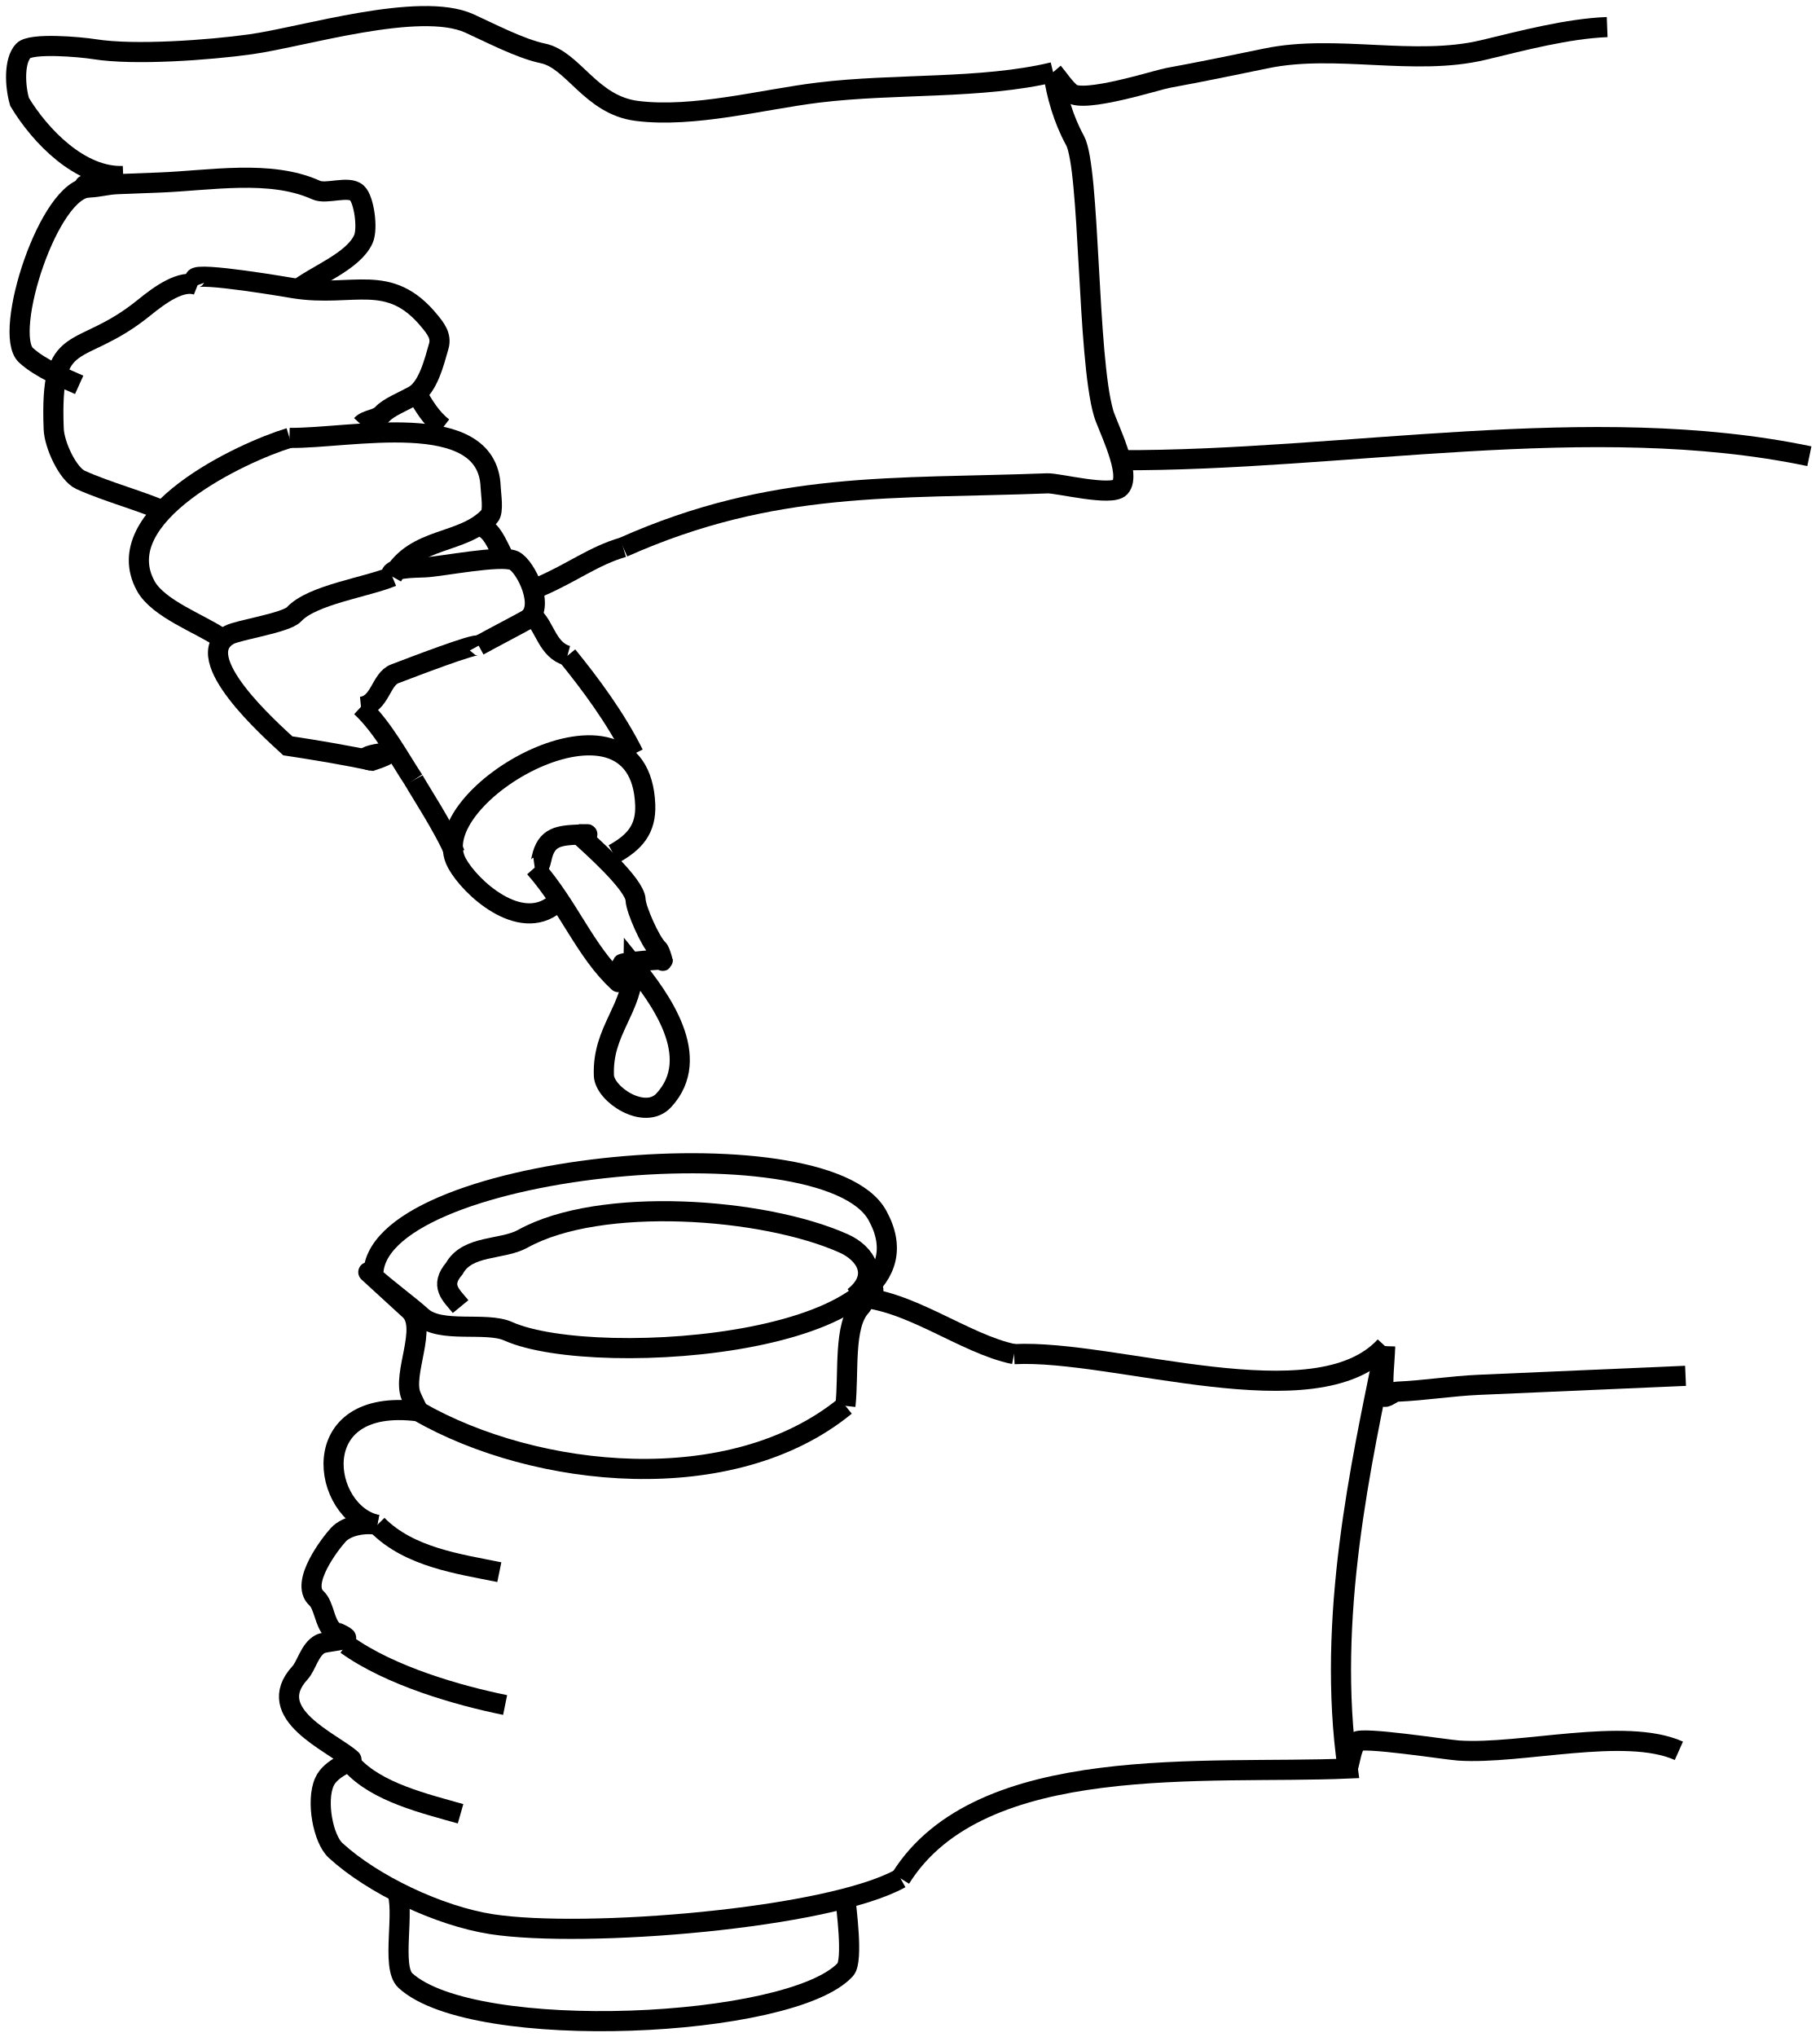
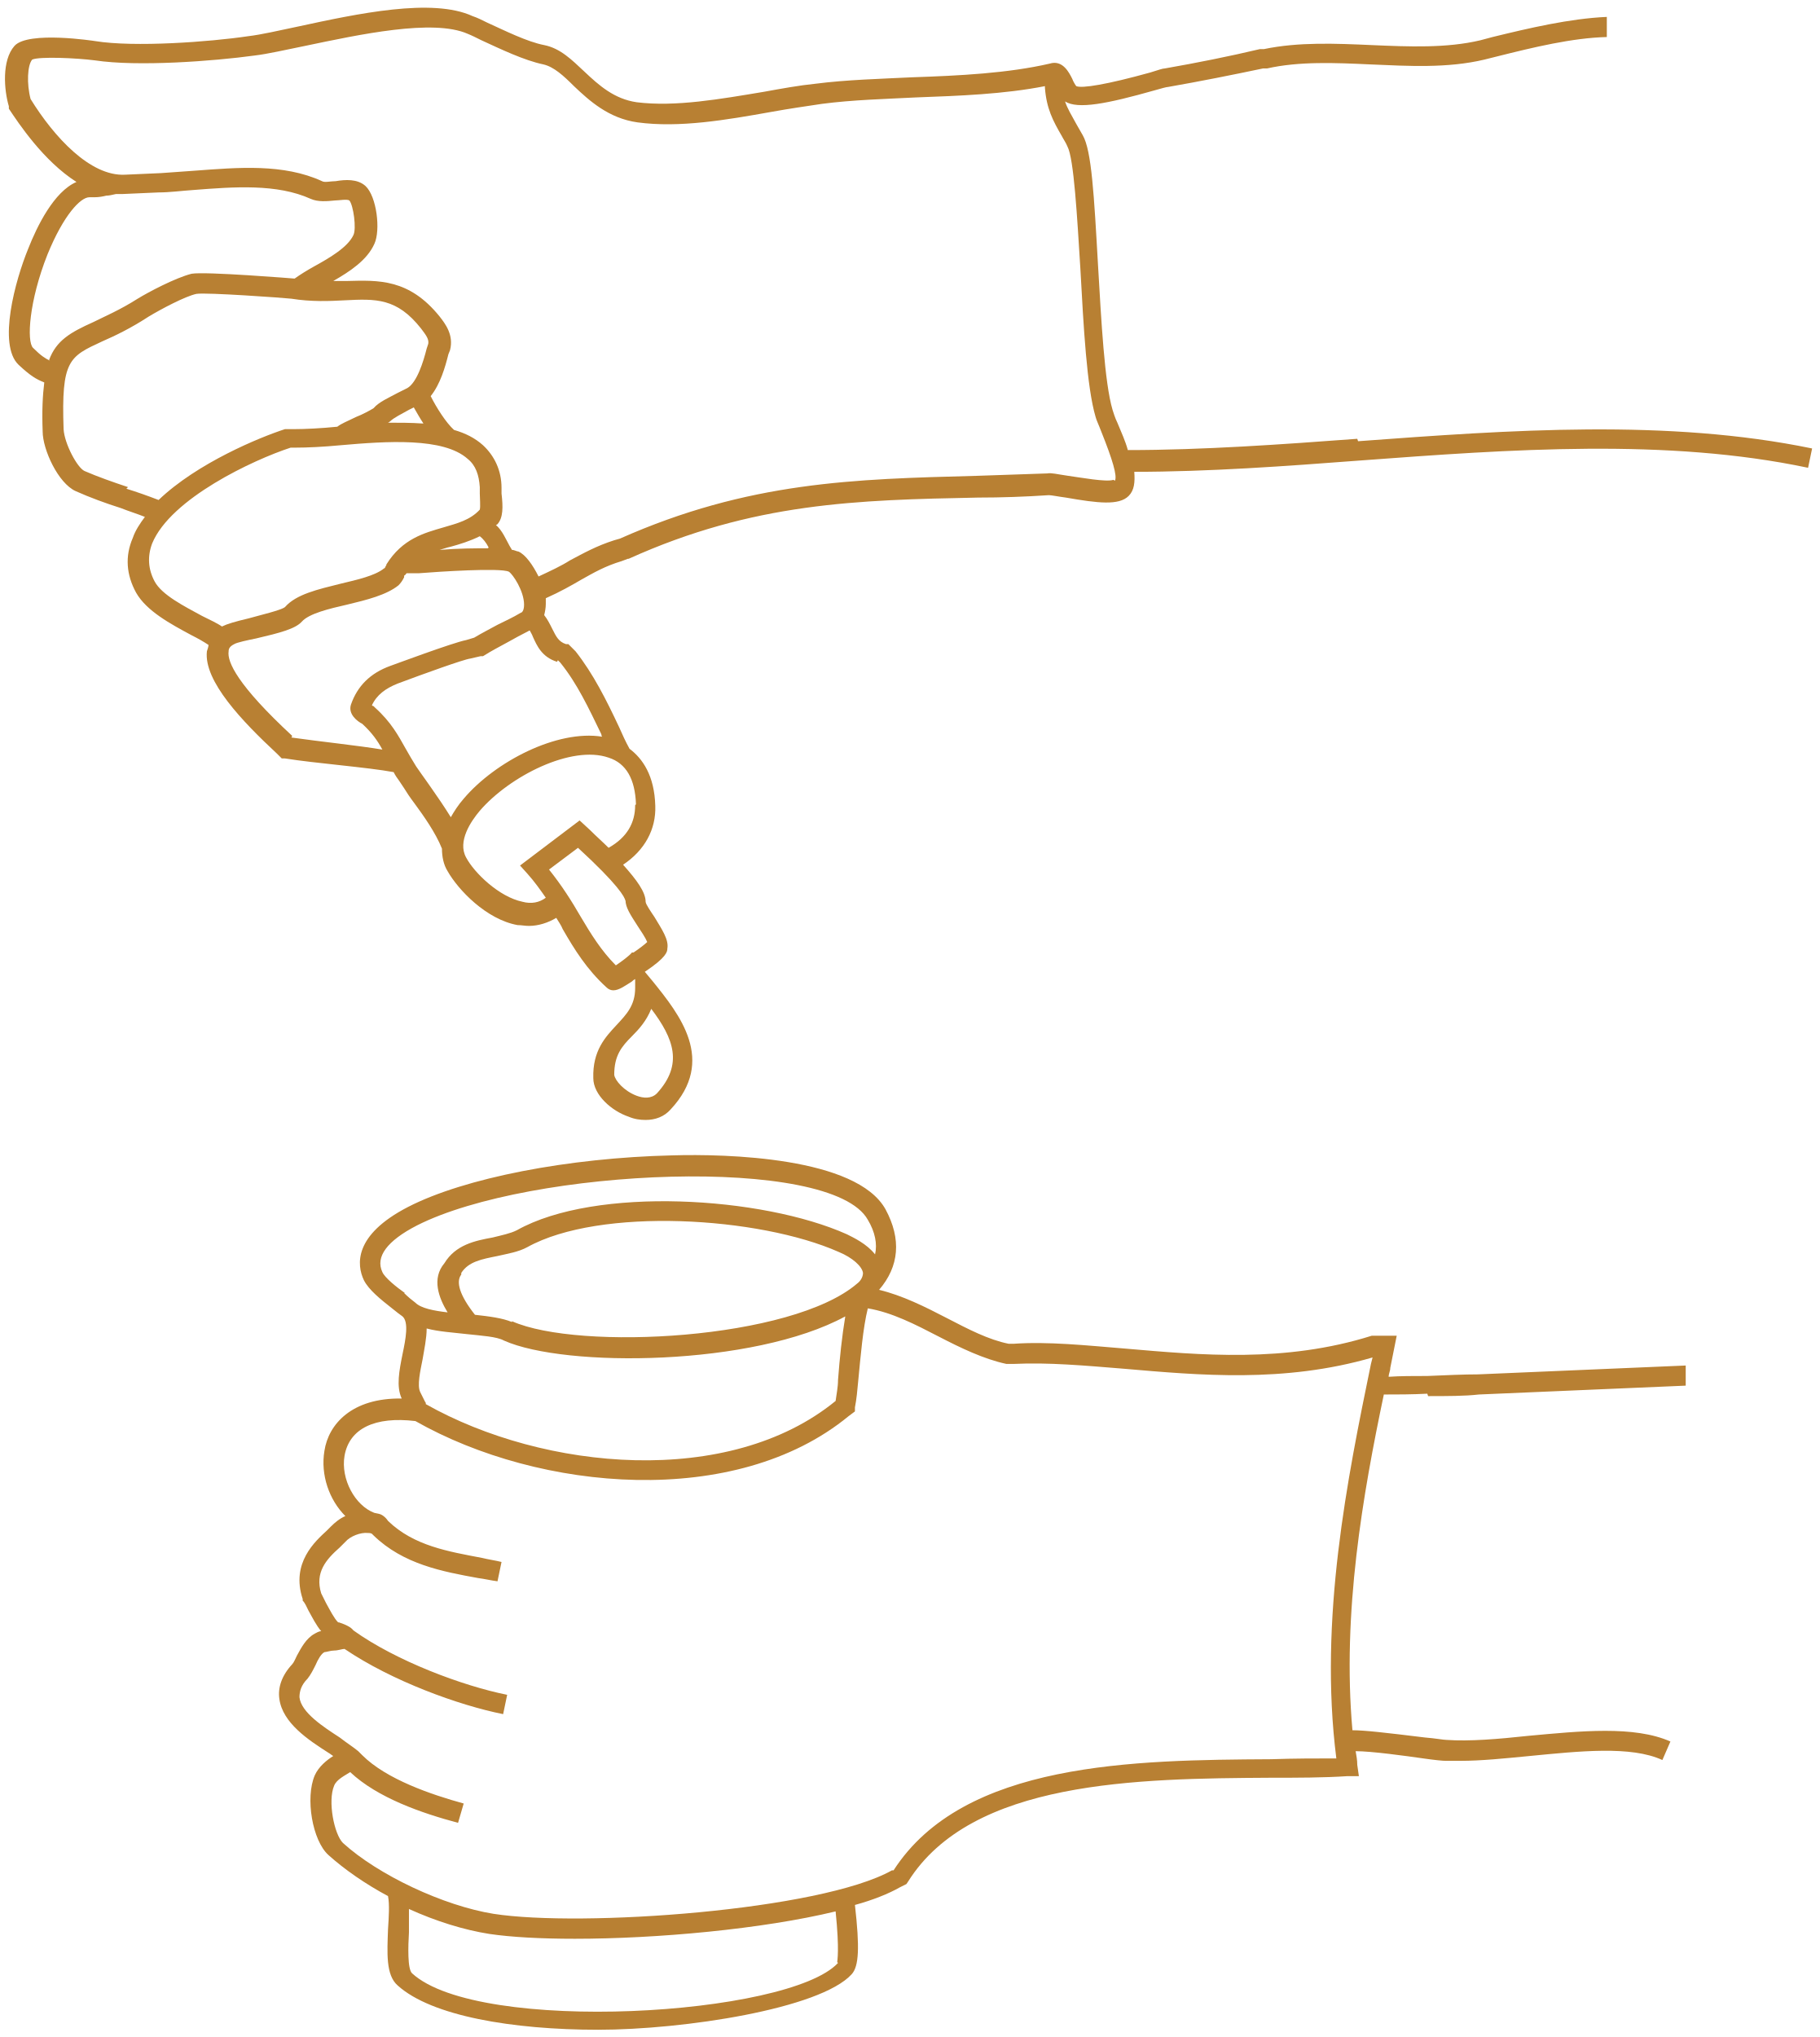
- <svg xmlns="http://www.w3.org/2000/svg" width="226" height="253" viewBox="0 0 226 253" fill="none">
-   <path d="M105.017 174.613C90.922 186.175 66.58 183.674 51.968 175.293C37.663 173.442 39.978 187.988 46.867 189.395" stroke="black" stroke-width="2.5" />
-   <path d="M46.867 189.395C45.313 189.101 43.07 189.482 42.021 190.627C41.036 191.701 37.24 196.612 39.303 198.502C40.269 199.387 40.288 201.556 41.314 202.496C41.369 202.551 43.149 203.269 42.989 203.444C42.678 203.783 40.302 203.894 39.755 204.197C38.444 204.925 38.09 206.868 37.257 207.776C32.573 212.886 41.349 216.415 43.646 218.519C43.907 218.758 41.128 219.46 40.297 221.319C39.244 223.676 40.128 228.4 41.689 229.831C46.298 234.054 54.509 237.97 61.074 238.987C72.618 240.777 102.878 238.296 111.863 233.303" stroke="black" stroke-width="2.5" />
-   <path d="M106.061 161.096C112.791 161.241 119.73 166.916 125.969 168.189" stroke="black" stroke-width="2.5" />
-   <path d="M46.867 189.395C50.834 193.43 57.066 194.253 62.026 195.266" stroke="black" stroke-width="2.5" />
-   <path d="M43.024 204.258C48.484 208.185 56.959 210.586 62.746 211.767" stroke="black" stroke-width="2.5" />
-   <path d="M43.673 219.13C46.8 222.622 52.807 224.019 57.21 225.276" stroke="black" stroke-width="2.5" />
-   <path d="M51.968 175.293C51.666 174.654 51.333 174.028 51.06 173.375C49.92 170.643 53.214 164.837 50.884 162.702C49.28 161.233 44.468 156.824 46.072 158.293C48.001 160.061 50.96 162.219 52.362 163.504C54.721 165.665 60.363 164.111 63.125 165.344C74.144 170.265 117.876 166.942 108.978 150.933C102.402 139.1 45.766 144.654 46.373 158.569" stroke="black" stroke-width="2.5" />
-   <path d="M105.017 174.613C105.47 170.474 104.741 164.669 106.929 162.283C107.442 161.723 107.409 160.691 107.859 160.201C107.997 160.051 108.659 160.098 108.47 160.177C107.676 160.506 106.864 160.791 106.061 161.098" stroke="black" stroke-width="2.5" />
-   <path d="M111.863 233.303C121.749 217.427 150.037 220.413 167.409 219.656C164.737 201.014 169.104 181.686 172.063 167.2" stroke="black" stroke-width="2.5" />
-   <path d="M125.968 168.189C138.431 167.532 163.44 176.607 172.063 167.2" stroke="black" stroke-width="2.5" />
-   <path d="M172.063 167.2C172.014 169.243 171.687 171.299 171.922 173.329C171.984 173.887 172.974 172.875 173.534 172.85C176.981 172.7 180.294 172.148 183.704 171.999C192.262 171.626 200.82 171.253 209.378 170.88" stroke="black" stroke-width="2.5" />
-   <path d="M167.409 219.656C167.769 218.552 167.834 217.302 168.489 216.343C168.975 215.635 179.67 217.32 181.194 217.422C188.977 217.945 201.831 214.454 208.551 217.453" stroke="black" stroke-width="2.5" />
-   <path d="M49.256 234.808C50.377 237.214 48.535 244.318 50.356 245.987C58.864 253.783 98.311 251.931 105.008 244.625C106.032 243.508 105.07 236.67 105.044 236.05" stroke="black" stroke-width="2.5" />
-   <path d="M106.061 161.096C109.352 158.492 107.545 155.66 104.8 154.434C94.825 149.979 74.547 148.521 64.934 153.863C62.388 155.278 58.069 154.594 56.433 157.553C54.592 159.712 56.011 160.812 57.217 162.282" stroke="black" stroke-width="2.5" />
-   <path d="M66.426 107.76C70.742 112.69 72.64 118.115 76.818 121.982C77.111 122.253 77.181 119.835 77.292 119.714C77.44 119.554 82.329 119.056 82.336 119.236C82.354 119.74 82.093 118.196 81.72 117.854C80.805 117.007 79.001 112.976 78.954 111.774C78.879 109.814 73.356 104.968 71.89 103.611" stroke="black" stroke-width="2.5" />
-   <path d="M78.709 119.941C78.643 125.421 74.798 127.93 75.016 133.58C75.106 135.929 80.089 139.215 82.447 136.668C87.403 131.316 81.963 123.952 78.709 119.941Z" stroke="black" stroke-width="2.5" />
-   <path d="M66.426 107.76C67 107.679 67.12 107.385 67.281 106.617C67.856 103.873 69.458 103.75 72.138 103.647C72.403 103.641 73.198 103.622 72.933 103.616C72.586 103.613 72.238 103.618 71.891 103.613" stroke="black" stroke-width="2.5" />
-   <path d="M76.21 106.075C78.872 104.605 80.266 102.96 80.15 99.958C79.508 83.306 52.165 98.847 56.766 107.222C58.429 110.252 64.568 115.834 68.894 112.322" stroke="black" stroke-width="2.5" />
-   <path d="M56.52 106.039C55.226 102.909 52.078 98.136 51.395 96.892" stroke="black" stroke-width="2.5" />
-   <path d="M78.713 93.65C76.469 89.157 73.338 84.952 70.486 81.441" stroke="black" stroke-width="2.5" />
-   <path d="M11.139 23.287C6.105 23.203 0.288 41.402 3.224 44.119C5.058 45.816 8.304 47.108 9.835 47.8" stroke="black" stroke-width="2.5" />
-   <path d="M24.543 35.423C22.552 34.64 19.83 36.644 17.901 38.21C9.782 44.802 6.182 40.617 6.67 53.265C6.747 55.272 8.43 58.89 10.008 59.604C13.412 61.145 17.59 62.208 20.852 63.685" stroke="black" stroke-width="2.5" />
-   <path d="M35.962 54.385C30.024 56.182 13.291 64.014 18.11 72.788C19.666 75.621 24.942 77.511 27.356 79.18" stroke="black" stroke-width="2.5" />
-   <path d="M48.72 71.607C45.514 72.938 38.778 73.864 36.526 76.296C35.53 77.372 29.605 78.232 28.469 78.856C23.412 81.633 33.648 90.688 35.751 92.634C39.218 93.159 42.892 93.782 46.228 94.48" stroke="black" stroke-width="2.5" />
-   <path d="M51.395 96.891C49.72 94.384 47.554 90.292 44.844 87.785" stroke="black" stroke-width="2.5" />
-   <path d="M46.228 94.48C51.831 92.643 42.78 93.98 46.228 94.48Z" stroke="black" stroke-width="2.5" />
-   <path d="M15.302 21.86C9.965 22.067 4.977 16.889 2.431 12.656C1.845 10.64 1.732 7.562 2.89 6.311C3.841 5.284 9.949 5.823 11.741 6.11C16.723 6.908 26.01 6.215 31.123 5.503C37.625 4.599 52.112 0.106 58.303 2.908C60.853 4.063 64.624 6.042 67.446 6.633C71.234 7.426 73.36 13.043 79.112 13.775C86.154 14.671 94.711 12.35 101.664 11.5C111.253 10.326 121.908 11.11 130.815 8.969" stroke="black" stroke-width="2.5" />
-   <path d="M77.406 67.97C96.154 59.62 111.061 60.767 130.113 60.032C131.393 59.984 138.057 61.689 139.132 60.528C140.633 58.907 137.561 52.944 137.09 51.328C135.031 44.261 135.418 20.872 133.533 17.441C132.078 14.793 131.243 11.811 130.815 8.969" stroke="black" stroke-width="2.5" />
-   <path d="M130.815 8.969C131.551 9.832 132.154 10.828 133.024 11.556C134.584 12.861 143.732 9.925 145.045 9.686C149.164 8.933 153.305 8.074 157.325 7.244C165.976 5.457 175.703 8.267 184.284 6.204C189.058 5.056 194.754 3.551 199.642 3.363" stroke="black" stroke-width="2.5" />
-   <path d="M139.002 57.159C166.873 57.272 197.652 50.988 224.76 56.664" stroke="black" stroke-width="2.5" />
-   <path d="M48.72 71.608C47.931 70.51 51.607 70.513 52.754 70.468C54.739 70.391 62.189 68.877 63.83 69.62C65.32 70.294 67.904 75.626 65.381 77.011C63.306 78.15 61.634 78.997 59.457 80.192" stroke="black" stroke-width="2.5" />
-   <path d="M70.487 81.441C68.069 80.788 67.683 77.923 66.353 76.692" stroke="black" stroke-width="2.5" />
-   <path d="M44.844 87.785C47.241 87.54 47.261 84.359 49.046 83.686C51.011 82.947 59.224 79.766 59.457 80.192" stroke="black" stroke-width="2.5" />
-   <path d="M35.962 54.385C43.234 54.519 60.563 50.551 60.945 60.451C60.982 61.394 61.349 63.525 60.805 64.112C57.494 67.689 51.557 66.573 48.72 71.608" stroke="black" stroke-width="2.5" />
-   <path d="M24.544 35.423C24.442 35.146 24.193 34.886 24.23 34.592C24.344 33.699 36.151 35.748 36.511 35.805C43.882 36.986 48.333 33.69 53.404 39.934C54.068 40.751 54.872 41.728 54.506 42.985C53.969 44.832 53.189 48.152 51.369 49.151C50.021 49.892 48.287 50.58 47.519 51.409C46.812 52.172 45.539 52.084 44.9 52.775" stroke="black" stroke-width="2.5" />
-   <path d="M11.138 23.287C10.947 23.201 10.744 23.137 10.566 23.028C10.387 22.919 10.929 23.296 11.138 23.287ZM11.138 23.287C12.215 23.244 13.371 22.922 14.497 22.876C16.276 22.808 18.054 22.739 19.833 22.67C26.113 22.428 33.572 21.027 39.274 23.608C40.562 24.191 43.293 22.996 44.351 23.975C45.213 24.773 45.734 28.384 45.134 29.709C43.865 32.513 39.102 34.208 36.802 36.076" stroke="black" stroke-width="2.5" />
-   <path d="M62.393 68.831C61.632 67.335 61.094 65.967 59.871 65.413" stroke="black" stroke-width="2.5" />
-   <path d="M55.036 53.086C53.552 51.952 52.567 50.288 51.779 48.854" stroke="black" stroke-width="2.5" />
-   <path d="M67.049 72.869C71.157 71.091 73.731 69.041 77.407 67.971" stroke="black" stroke-width="2.5" />
+ <svg xmlns="http://www.w3.org/2000/svg" id="Layer_1" data-name="Layer 1" version="1.1" viewBox="0 0 226 253">
+   <defs>
+     <style>
+       .cls-1 {
+         fill: #b88033;
+         stroke-width: 0px;
+       }
+     </style>
+   </defs>
+   <path class="cls-1" d="M177.4,173.4c2.3,0,4.6,0,6.3-.2l25.7-1.1v-2.5c-.1,0-25.8,1.1-25.8,1.1-1.7,0-4,.1-6.3.2-1.7,0-3.4,0-4.8.1,0-.4.2-.7.2-1.1l.8-4h-3.1c-10.8,3.4-21.3,2.4-30.6,1.6-4.9-.4-9.6-.9-13.9-.6h-.6c-2.5-.5-5-1.8-7.7-3.2-2.7-1.4-5.5-2.8-8.4-3.5,2.5-2.9,2.8-6.3.8-10-3.6-6.5-19.8-6.9-26.5-6.7-12.9.3-25.8,2.8-32.8,6.4-6.8,3.5-6.4,7.2-5.5,9.1.6,1.2,2.1,2.4,3.5,3.5.5.4,1,.8,1.3,1h0c.8.7.4,2.8,0,4.7-.4,2-.8,4-.1,5.5,0,0,0,0,0,0-6.2-.1-9.1,3.2-9.6,6.5-.5,3,.6,6.1,2.6,8.1-.7.3-1.3.8-1.8,1.3-.1.1-.3.3-.5.5-1.4,1.3-4.5,4-3,8.5v.2c.3.3.5.8.7,1.2.5.9,1,1.9,1.6,2.6-.3,0-.6.2-.8.3-1.1.6-1.7,1.8-2.2,2.7-.2.4-.4.9-.6,1.1-1.3,1.4-1.8,2.9-1.6,4.3.4,3,3.6,5.1,6.1,6.7.2.1.4.3.6.4-.8.5-1.8,1.3-2.3,2.4-1.2,2.8-.3,8.1,1.7,9.9,2,1.8,4.6,3.6,7.4,5.1.2,1,.1,2.6,0,4.1-.1,2.9-.3,5.7,1.2,7,4.2,3.8,14.3,5.5,24.9,5.5s27.6-2.6,31.5-6.9c.9-1,1-3.3.4-8.6,2.2-.6,4.2-1.4,5.6-2.2l.8-.4.2-.3c7.9-12.6,28.5-12.8,45-12.9,3.4,0,6.6,0,9.6-.2h1.4c0,0-.2-1.4-.2-1.4,0-.6-.1-1.1-.2-1.7,2,0,6.3.6,8.4.9,1.4.2,2.4.3,2.8.3.6,0,1.2,0,1.8,0,2.6,0,5.5-.3,8.6-.6,6.2-.6,12.6-1.3,16.5.5l1-2.3c-4.5-2-11.2-1.3-17.7-.7-3.7.4-7.3.7-10.1.5-.4,0-1.4-.2-2.7-.3-4.9-.6-7.5-.9-9-.9-1.3-14.6,1.3-29.3,3.9-41.7,1.6,0,3.5,0,5.4-.1ZM50.3,160.6c-1-.7-2.5-1.9-2.8-2.6-.9-1.9.6-3.9,4.3-5.8,14-7.1,51.5-8.8,56-.7.9,1.5,1.2,3,.9,4.3-1-1.3-2.7-2.1-3.5-2.5-10.5-4.7-31.2-6-41-.5-.8.4-1.8.6-3,.9-2.2.4-4.6.9-6,3.2-1.6,1.9-.7,4.3.4,6.1-1.7-.2-3.3-.5-4-1.2,0,0,0,0,0,0-.4-.3-.9-.7-1.4-1.2ZM63.6,164.2c-1.2-.5-2.8-.7-4.6-.9-1.9-2.4-2.4-4.1-1.7-5v-.2c.9-1.4,2.5-1.7,4.5-2.1,1.3-.3,2.6-.5,3.7-1.1,9-5,28.8-3.8,38.7.6,1.7.7,2.9,1.8,3,2.6,0,.5-.3,1-.7,1.3-8.1,7-34.6,8.4-42.9,4.7ZM105,163.5c-.4,2.4-.7,5.2-.9,7.9,0,.9-.2,1.8-.3,2.6-13.2,10.8-36.2,8.7-50.9.4,0-.1,0-.2-.1-.3-.2-.4-.4-.8-.6-1.2-.4-.8,0-2.6.3-4.1.2-1.2.5-2.6.5-3.8,1.5.4,3.3.5,5,.7,1.8.2,3.7.3,4.6.8,7.6,3.4,31,3.2,42.4-3ZM104.1,243.8c-6.1,6.6-44.6,8.9-52.9,1.3-.6-.5-.5-3.4-.4-5.1,0-1,0-2,0-2.9,3.3,1.5,6.8,2.6,10,3.1,2.7.4,6.4.6,10.6.6,10.2,0,23.3-1.2,32.4-3.4.5,4.9.2,6.1.2,6.3ZM170.3,169.4c-2.9,14.1-6.5,31.7-4.3,49-2.5,0-5.2,0-8.1.1-17,.1-38.2.3-46.9,13.8h-.2c-8.9,5-38.6,7.1-49.5,5.4-6.2-1-14.3-4.8-18.7-8.8-1.1-1.1-1.9-5.2-1.1-7.1.3-.8,1.4-1.3,2-1.7,3.4,3.2,8.9,5.1,13.4,6.3l.7-2.4c-4-1.1-9.6-3-12.6-6h0s-.5-.5-.5-.5c-.6-.5-1.4-1-2.3-1.7-2-1.3-4.8-3.1-5-5,0-.7.2-1.5,1-2.3.4-.5.7-1.1,1-1.7.3-.7.7-1.4,1.1-1.6.2,0,.8-.2,1.2-.2.5,0,1-.2,1.3-.2,5.9,4,14.2,7,19.7,8.1l.5-2.4c-5.5-1.1-13.8-4.2-19.1-8-.3-.4-.9-.7-1.8-1,0,0,0,0-.1,0-.5-.5-1-1.5-1.5-2.4-.2-.4-.4-.8-.6-1.2-.8-2.6.6-4.2,2.3-5.7.3-.3.5-.5.7-.7.6-.7,1.9-1.2,2.8-1.1.2,0,.3,0,.5.1,0,0,0,0,0,0,0,0,.1.1.2.2,3.7,3.6,8.6,4.5,13,5.3.8.1,1.6.3,2.4.4l.5-2.4c-.8-.2-1.6-.3-2.4-.5-4.2-.8-8.5-1.5-11.7-4.6h0c-.2-.3-.4-.5-.7-.7-.3-.2-.6-.2-1-.3-2.4-.9-4.2-4.2-3.7-7.1.6-3.4,3.8-4.9,8.8-4.3,15.5,8.8,39.8,10.9,53.8-.6l.8-.6v-.5c.2-1,.3-2.1.4-3.2.3-3.1.6-6.7,1.2-9.1,3,.5,5.9,2,8.8,3.5,2.7,1.4,5.6,2.8,8.4,3.4h.1s.9,0,.9,0c4.2-.2,8.7.2,13.6.6,9.3.8,19.9,1.8,30.9-1.4l-.2.8Z" />
+   <path class="cls-1" d="M168.6,54.5c-9.4.7-19.2,1.4-28.5,1.4-.3-1.1-.8-2.2-1.3-3.4-.3-.6-.5-1.3-.6-1.6-1-3.4-1.4-11.1-1.8-17.9-.5-8.8-.8-14.3-1.9-16.2-.3-.5-.5-.9-.8-1.4-.6-1.1-1.1-1.9-1.4-2.8,1.6,1,5.2.3,11.2-1.4.7-.2,1.4-.4,1.6-.4,4-.7,8-1.5,11.8-2.3h.5c4-.9,8.5-.7,12.8-.5,4.7.2,9.6.5,14.2-.6l1.6-.4c4.4-1.1,9.3-2.3,13.6-2.4v-2.5c-4.6.2-9.7,1.4-14.2,2.5l-1.5.4c-4.2,1-8.9.8-13.5.6-4.5-.2-9.1-.4-13.4.5h-.5c-3.8.9-7.8,1.7-11.8,2.4-.3,0-.8.2-1.8.5-5.4,1.5-8.5,2-9.2,1.7-.1-.1-.4-.6-.5-.9-.4-.8-1.2-2.4-2.8-1.9h0c-5.2,1.2-11.2,1.5-17.1,1.7-4,.2-8.1.3-12,.8-2,.2-4.2.6-6.4,1-5.4.9-11,1.9-15.8,1.3-2.8-.4-4.7-2.1-6.5-3.8-1.6-1.5-3-2.9-5-3.3-2.1-.4-4.9-1.8-7.1-2.8-.6-.3-1.2-.6-1.8-.8-5-2.3-14.3-.3-21.7,1.3-2.4.5-4.5,1-6.2,1.2-4.7.7-14.1,1.4-19,.6,0,0-8.3-1.3-10,.6-1.6,1.8-1.3,5.5-.7,7.5v.3c1.2,1.8,4.3,6.5,8.4,9.1-2.8,1.2-4.9,5.5-6,8.3-1.6,3.9-3.8,11.9-1.2,14.4,1.5,1.4,2.2,1.8,3.2,2.2-.2,1.6-.3,3.5-.2,6.1,0,2.2,1.9,6.4,4.1,7.4,1.8.8,3.7,1.5,5.6,2.1,1,.4,2,.7,3,1.1-.6.8-1.2,1.7-1.5,2.6-1,2.3-.8,4.6.4,6.8,1.3,2.3,4.3,3.9,6.9,5.3.8.4,1.5.8,2.1,1.2,0,.2-.1.5-.2.8-.4,3.7,4.4,8.7,8.7,12.7l.6.6h.4c3.7.6,10.3,1.1,13.5,1.7.2.4.4.7.7,1.1l.6.9c.3.5.7,1.1,1.3,1.9,1.1,1.5,2.6,3.6,3.4,5.6,0,1,.2,2,.7,2.8,1.3,2.3,4.8,6,8.7,6.7.5,0,.9.1,1.4.1,1.2,0,2.4-.4,3.4-1,.3.5.6.9.8,1.4,1.5,2.6,3,5,5.4,7.2.3.3.6.4.9.4.7,0,1.5-.6,2.3-1.1,0,0,.2-.2.4-.3v1.1c0,2.2-1.1,3.3-2.3,4.6-1.4,1.5-3,3.2-2.9,6.6,0,2.1,2.3,4.1,4.4,4.8.7.3,1.4.4,2.1.4,1.2,0,2.3-.4,3.1-1.3,5.7-6.1,1.1-11.8-2.2-15.9l-1,.8,1-.8-1-1.2s0,0,0,0c2.7-1.8,2.8-2.5,2.8-2.9.2-1.1-.7-2.4-1.6-3.9-.4-.6-1.1-1.6-1.1-1.9,0-1.2-1.1-2.7-2.8-4.6,2.7-1.8,4.1-4.4,4-7.3-.1-3.8-1.6-5.9-3.2-7.1-.5-.9-.9-1.8-1.3-2.7-1.6-3.4-3.2-6.6-5.4-9.4l-.9-.9h-.3c-.9-.3-1.2-.9-1.7-1.9-.3-.6-.6-1.2-1-1.7.1-.4.2-.9.2-1.4,0-.2,0-.5,0-.7,1.8-.8,3.2-1.6,4.4-2.3,1.6-.9,3-1.7,5-2.3l.8-.3h.1c15.5-7,28.4-7.3,43.4-7.6,2.9,0,5.8-.1,8.8-.3.3,0,1.3.2,2.1.3,4,.7,6.6,1,7.8-.2.7-.7.8-1.7.7-3,9.2,0,18.8-.7,28-1.4,18.8-1.4,38.2-2.8,55.7.9l.5-2.4c-17.9-3.7-37.5-2.3-56.4-.9ZM6.2,44.8c-.6-.3-1.1-.6-2.1-1.6-.8-.8-.5-5.8,1.8-11.6,2-4.9,4.1-7.1,5.2-7.1s0,0,0,0h0s.6,0,.6,0c.6,0,1.1-.1,1.5-.2.4,0,.7-.1,1.2-.2h.8s0,0,0,0l4.5-.2c1.4,0,2.8-.2,4.3-.3,5.1-.4,10.4-.8,14.6,1.1.9.4,2,.3,3,.2.5,0,1.5-.2,1.8,0,.5.6.9,3.5.5,4.3-.7,1.5-2.9,2.8-4.9,3.9-.9.5-1.7,1-2.4,1.5,0,0,0,0,0,0,0,0-11.1-.9-12.8-.6-2,.5-5.4,2.3-6.7,3.1-2.2,1.4-4.1,2.2-5.5,2.9-2.9,1.3-4.6,2.3-5.5,4.7ZM15.9,60.5c-1.8-.6-3.8-1.3-5.4-2-.9-.4-2.5-3.4-2.6-5.2-.3-8.6.7-9,4.8-10.9,1.6-.7,3.5-1.6,5.8-3.1,1.5-.9,4.5-2.5,5.9-2.8,1.2-.2,11,.5,11.8.6,2.5.4,4.7.3,6.6.2,3.9-.2,6.5-.3,9.5,3.5.6.8,1,1.3.9,1.9l-.2.6c-.4,1.6-1.2,4.2-2.4,4.9-.4.2-.8.4-1.2.6-1.1.6-2.3,1.1-3,1.9-.3.2-1.4.8-2.2,1.1-1,.5-1.8.8-2.3,1.2-2,.2-4,.3-5.4.3h-1.1c-3.1,1-10.9,4.2-15.7,8.8-1.3-.5-2.7-1-4-1.4ZM52.5,52.6c-1.4-.1-2.9-.1-4.3-.1,0,0,.2-.1.3-.2.4-.4,1.4-.9,2.3-1.4.2-.1.4-.2.6-.3.4.7.8,1.4,1.2,2ZM27.7,77.9c-.7-.5-1.6-.9-2.6-1.4-2.2-1.2-5-2.6-5.9-4.3-.8-1.5-.9-3.1-.3-4.7,2.3-5.6,12.6-10.4,17.2-11.9h.5c1.6,0,3.6-.1,5.7-.3,5.7-.5,12.8-1,15.8,1.7,1,.8,1.4,2,1.5,3.5,0,.2,0,.5,0,.8,0,.5.1,1.6,0,2-1.2,1.3-2.8,1.7-4.5,2.2-2.4.7-5.1,1.4-7.1,4.6,0,0,0,.2-.1.2,0,.1-.1.3-.2.3-1.1.9-3.3,1.4-5.4,1.9-2.8.7-5.5,1.3-6.9,2.9-.5.4-3.1,1-4.5,1.4-1.7.4-2.7.7-3.3,1,0,0-.1,0-.2.1ZM60.6,68.1c-1.6,0-3.6,0-6,.2.4-.1.9-.3,1.4-.4,1.1-.3,2.4-.7,3.6-1.3.4.3.8.8,1.1,1.4ZM36.3,91.4c-6.8-6.3-8.1-9.2-7.9-10.5,0-.3.1-.6.7-.9.3-.2,1.7-.5,2.7-.7,3-.7,4.9-1.2,5.7-2.1.9-1,3.4-1.6,5.6-2.1,2.5-.6,4.9-1.2,6.4-2.4.3-.3.5-.6.7-1v-.2c.2-.1.2-.2.3-.3.4,0,.9,0,1.5,0,2.5-.2,10.1-.7,11.2-.2.5.3,1.9,2.4,1.9,4.1,0,.8-.3,1-.4,1-1,.6-1.9,1-2.9,1.5-.9.5-1.9,1-2.9,1.6l-1,.3c-1.6.3-9.1,3.1-9.4,3.2-2.5.9-4.1,2.5-4.9,4.8-.4,1.2.8,2.1,1.4,2.4,1.2,1.1,1.9,2.1,2.5,3.2-3-.5-7.8-1-11.3-1.5h0ZM80.9,125.3c2.8,3.7,4,6.9.7,10.5-.7.7-1.7.6-2.5.3-1.6-.6-2.7-1.9-2.8-2.6,0-2.4.9-3.5,2.2-4.8.9-.9,1.8-1.9,2.4-3.4ZM77.7,111.8c0,.9.6,1.8,1.5,3.2.4.6,1,1.5,1.2,2-.3.3-1.1.9-1.7,1.3h-.2c-.3.4-1.4,1.2-2,1.6-1.8-1.8-3.1-3.9-4.4-6.1-1.1-1.9-2.3-3.8-3.9-5.8l3.6-2.7c5,4.6,5.8,6.1,5.9,6.6ZM78.9,100c0,2.2-1,4-3.3,5.3-.7-.7-1.5-1.4-2.3-2.2l-1.3-1.2-7.4,5.6.9,1c.9,1,1.6,2,2.3,3-.8.6-1.8.8-2.9.5-2.9-.6-6-3.6-7-5.5-1.1-2,.6-4.5,1.7-5.8,3.7-4.3,11.4-8.2,16-6.6,2.2.7,3.3,2.7,3.4,5.8ZM69.3,82l.3.3c2.1,2.6,3.5,5.6,5.1,8.9,0,0,0,.2.1.3-5.6-.9-13.3,3.1-17.2,7.7-.7.8-1.2,1.6-1.6,2.3-.8-1.3-1.7-2.6-2.4-3.6-.5-.7-.9-1.3-1.2-1.7l-.7-1c-.5-.8-.9-1.5-1.3-2.2-.9-1.6-1.8-3.3-3.8-5.1l-.2-.2c0,0-.1,0-.2-.1.6-1.3,1.7-2.1,3.2-2.7,3.2-1.2,8.2-3,9-3.1l1.3-.3h.3c1.1-.7,2.1-1.2,3-1.7.9-.5,1.8-1,2.8-1.5.1.2.3.5.4.8.5,1.1,1.1,2.5,3,3.1ZM138.3,59.6c-.9.3-4.1-.3-5.6-.5-1.4-.2-2.1-.4-2.6-.3-3,.1-6,.2-8.8.3-15.2.4-28.3.7-44.3,7.8l-.7.2c-2.2.7-3.8,1.6-5.5,2.5-1.1.7-2.4,1.3-3.9,2-.7-1.4-1.6-2.7-2.5-3.1-.2,0-.5-.2-.8-.2l-.3-.5c-.5-.9-.9-1.9-1.7-2.6,0,0,.1,0,.2-.1.7-.8.7-2.1.5-3.8,0-.3,0-.5,0-.7,0-2.2-.9-4-2.3-5.3-1-.9-2.2-1.5-3.6-1.9-1-.9-2.2-2.8-2.9-4.2,1.2-1.5,1.8-3.6,2.2-5.2l.2-.5c.5-1.9-.6-3.3-1.3-4.2-3.8-4.7-7.6-4.5-11.5-4.4-.6,0-1.1,0-1.7,0,2.1-1.2,4.2-2.6,5.1-4.6.8-1.7.3-5.9-1.1-7.2-1-.9-2.5-.8-3.7-.6-.6,0-1.4.2-1.7,0-4.8-2.2-10.4-1.7-15.8-1.3-1.5.1-2.8.2-4.2.3l-4.5.2c-4.3.2-8.8-4.7-11.7-9.4-.5-1.9-.4-4.2.2-4.9.9-.4,5.5-.2,7.8.1,5.3.8,14.7.1,19.8-.6,1.7-.2,3.8-.7,6.3-1.2,6.7-1.4,15.9-3.4,20.2-1.5.5.2,1.1.5,1.7.8,2.4,1.1,5.3,2.5,7.7,3,1.3.3,2.5,1.4,3.8,2.7,1.9,1.8,4.3,4,7.9,4.5,5.2.7,11-.3,16.6-1.3,2.2-.4,4.3-.7,6.3-1,3.8-.5,7.8-.6,11.7-.8,5.4-.2,10.9-.4,16-1.4,0,0,0,.2,0,.2.2,2.6,1,4.1,2.1,6,.2.4.5.8.7,1.3.8,1.5,1.2,8.7,1.6,15.1.4,7.3.8,14.8,1.9,18.5.1.4.4,1,.7,1.8,1.4,3.5,2,5.5,1.7,6.1Z" />
</svg>
